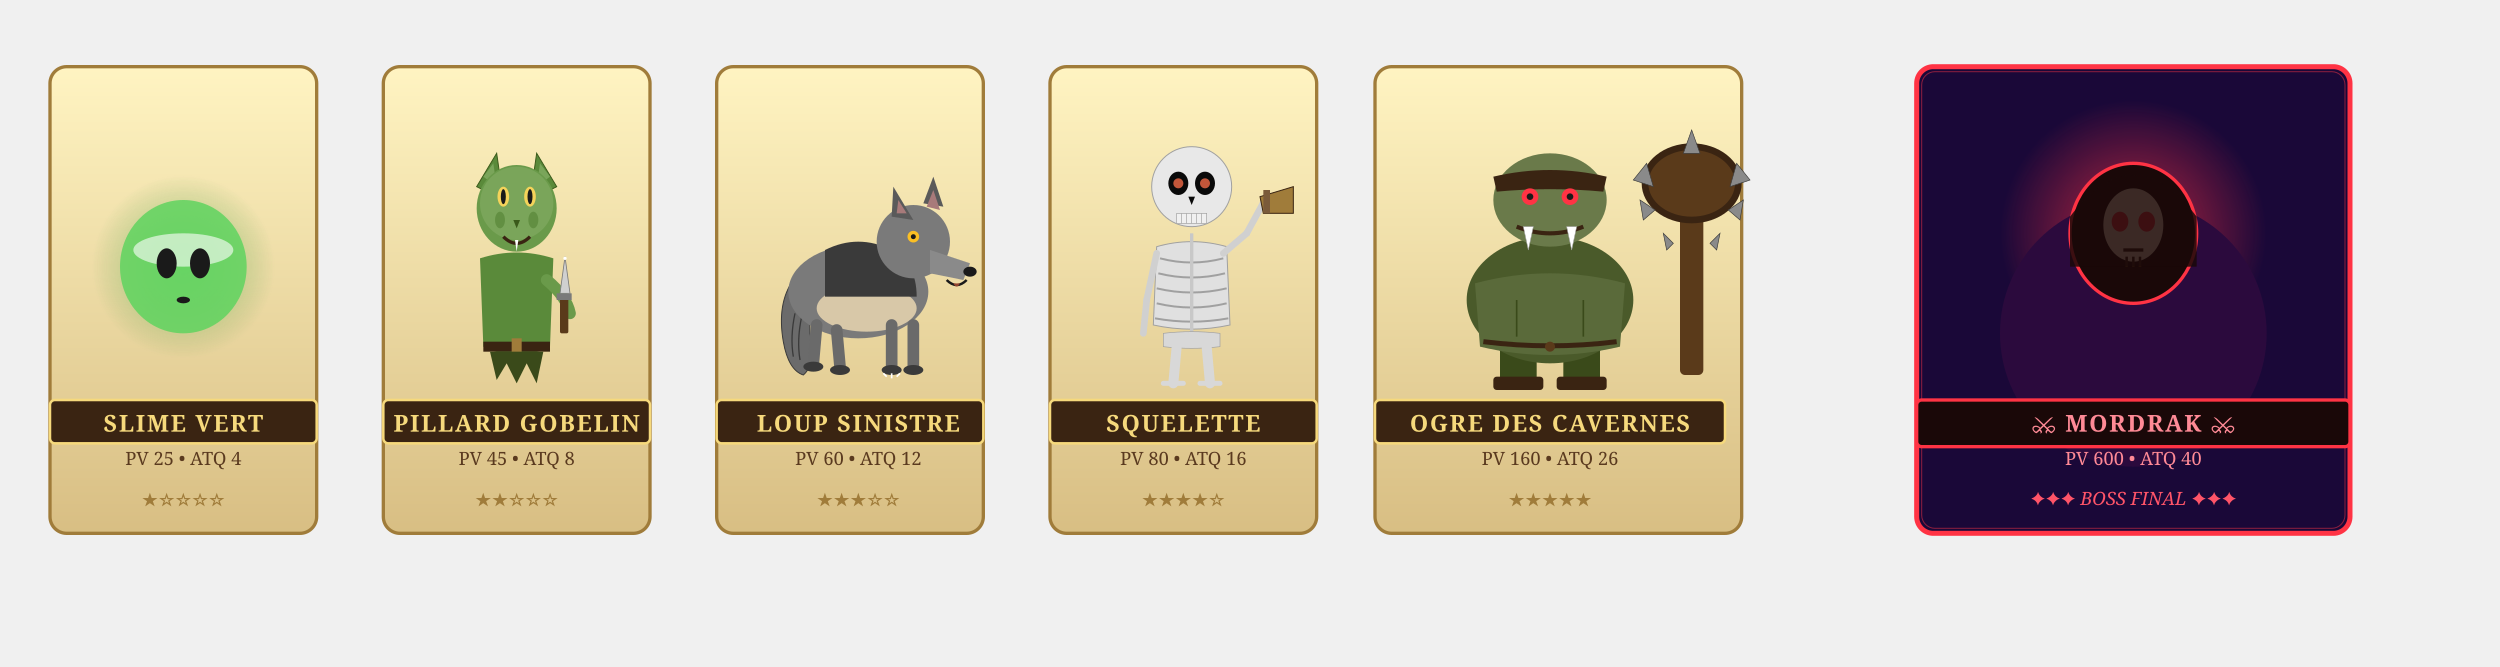
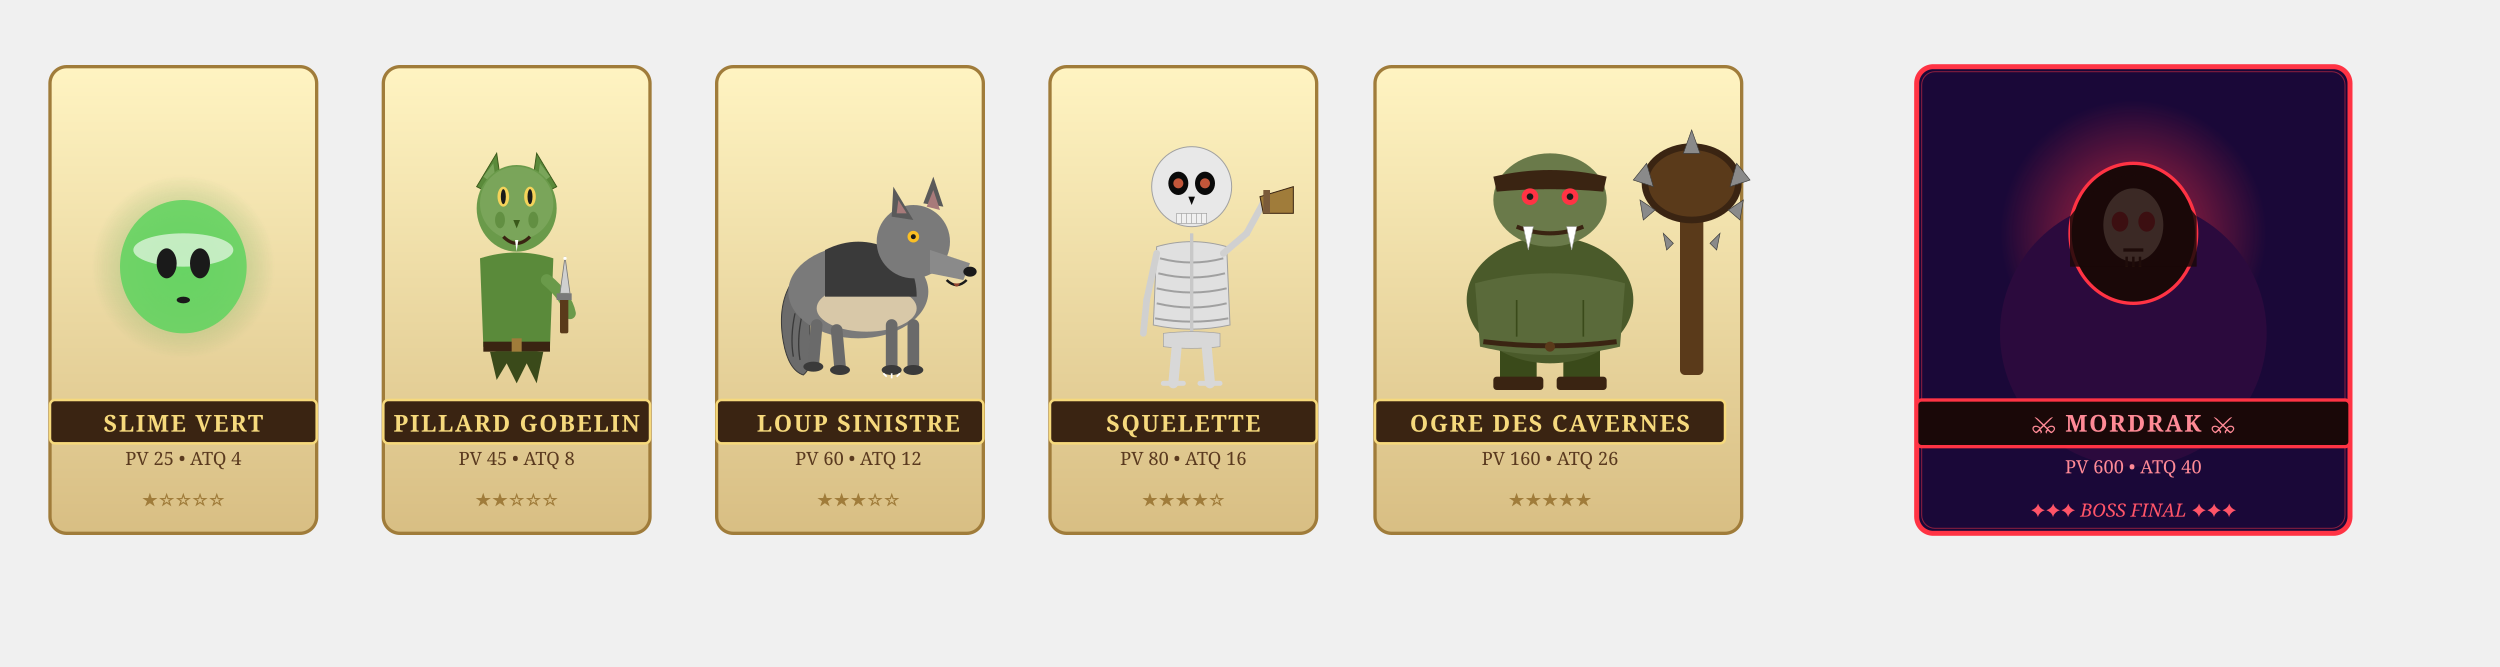
<svg xmlns="http://www.w3.org/2000/svg" viewBox="0 0 1500 400" width="100%" style="max-width:1100px">
  <defs>
    <linearGradient id="enemyCard" x1="0" y1="0" x2="0" y2="1">
      <stop offset="0%" stop-color="#fff4c2" />
      <stop offset="100%" stop-color="#d8be83" />
    </linearGradient>
    <radialGradient id="slimeGlow" cx="0.5" cy="0.5" r="0.5">
      <stop offset="0%" stop-color="#5fd35f" />
      <stop offset="100%" stop-color="#3a8a3a" stop-opacity="0" />
    </radialGradient>
    <radialGradient id="bossAuraCard" cx="0.5" cy="0.5" r="0.5">
      <stop offset="0%" stop-color="#ff3344" stop-opacity="0.7" />
      <stop offset="100%" stop-color="#ff3344" stop-opacity="0" />
    </radialGradient>
  </defs>
  <g transform="translate(80 60)">
    <rect x="-50" y="-20" width="160" height="280" rx="10" fill="url(#enemyCard)" stroke="#a07c3a" stroke-width="2">
      <animate attributeName="stroke-opacity" values="0.55;1;0.55" dur="3.6s" begin="0s" repeatCount="indefinite" />
    </rect>
    <circle r="55" cx="30" cy="100" fill="url(#slimeGlow)" opacity="0.6">
      <animate attributeName="r" values="50;60;50" dur="2s" repeatCount="indefinite" />
    </circle>
    <ellipse cx="30" cy="100" rx="38" ry="40" fill="#5fd35f" opacity="0.85" />
    <ellipse cx="30" cy="90" rx="30" ry="10" fill="#fff" opacity="0.6" />
    <ellipse cx="20" cy="98" rx="6" ry="9" fill="#1a1a1a" />
    <ellipse cx="40" cy="98" rx="6" ry="9" fill="#1a1a1a" />
    <ellipse cx="30" cy="120" rx="4" ry="2" fill="#1a1a1a" />
    <rect x="-50" y="180" width="160" height="26" fill="#3a2412" stroke="#f6d97c" stroke-width="1.5" rx="3">
      <animate attributeName="fill-opacity" values="0;1" dur="1.6s" begin="0.2s" fill="freeze" />
    </rect>
    <text x="30" y="199" text-anchor="middle" font-family="Georgia, serif" font-size="14" font-weight="bold" fill="#f6d97c" letter-spacing="1">SLIME VERT</text>
    <text x="30" y="219" text-anchor="middle" font-family="Georgia, serif" font-size="11" fill="#5a3a1f">PV 25 • ATQ 4</text>
    <text x="30" y="243" text-anchor="middle" font-family="Georgia, serif" font-size="10" font-style="italic" fill="#a07c3a">★☆☆☆☆</text>
  </g>
  <g transform="translate(280 60)">
    <rect x="-50" y="-20" width="160" height="280" rx="10" fill="url(#enemyCard)" stroke="#a07c3a" stroke-width="2">
      <animate attributeName="stroke-opacity" values="0.55;1;0.55" dur="3.6s" begin="0.3s" repeatCount="indefinite" />
    </rect>
    <polygon points="6,52 18,32 22,60" fill="#5a8a3a" stroke="#3a5a1a" stroke-width="0.6" />
    <polygon points="54,52 42,32 38,60" fill="#5a8a3a" stroke="#3a5a1a" stroke-width="0.6" />
    <polygon points="10,46 16,38 18,52" fill="#7aa55a" />
    <polygon points="50,46 44,38 42,52" fill="#7aa55a" />
    <ellipse cx="30" cy="65" rx="24" ry="26" fill="#6a9a4a" />
    <ellipse cx="30" cy="62" rx="22" ry="22" fill="#7aa55a" />
    <ellipse cx="20" cy="72" rx="3" ry="5" fill="#4a7a2a" opacity="0.5" />
    <ellipse cx="40" cy="72" rx="3" ry="5" fill="#4a7a2a" opacity="0.5" />
    <ellipse cx="22" cy="58" rx="3.5" ry="6" fill="#f4d35a" />
    <ellipse cx="22" cy="58" rx="1.5" ry="4.5" fill="#1a1a1a" />
    <ellipse cx="38" cy="58" rx="3.5" ry="6" fill="#f4d35a" />
    <ellipse cx="38" cy="58" rx="1.5" ry="4.5" fill="#1a1a1a" />
    <polygon points="28,72 32,72 30,77" fill="#3a5a1a" />
    <path d="M22,82 Q30,90 38,82" fill="none" stroke="#3a2412" stroke-width="2" />
    <polygon points="29,84 31,84 30,91" fill="#fff" />
    <path d="M8,95 Q30,88 52,95 L50,148 Q30,158 10,148 Z" fill="#5a8a3a" />
    <rect x="10" y="145" width="40" height="6" fill="#3a2412" />
    <rect x="27" y="143" width="6" height="10" fill="#a07c3a" />
    <path d="M14,151 L18,168 L24,158 L30,170 L36,158 L42,170 L46,151 Z" fill="#3a4a1a" />
    <path d="M48,108 Q60,118 62,128" fill="none" stroke="#6a9a4a" stroke-width="7" stroke-linecap="round" />
    <rect x="56" y="118" width="5" height="22" fill="#5a3a1a" rx="1" />
    <rect x="54" y="116" width="9" height="4" fill="#7a7a7a" />
    <polygon points="56,116 62,116 59,94" fill="#d0d0d0" stroke="#7a7a7a" stroke-width="0.5" />
    <circle cx="59" cy="95" r="1" fill="#fff" />
    <rect x="-50" y="180" width="160" height="26" fill="#3a2412" stroke="#f6d97c" stroke-width="1.5" rx="3">
      <animate attributeName="fill-opacity" values="0;1" dur="1.6s" begin="0.4s" fill="freeze" />
    </rect>
    <text x="30" y="199" text-anchor="middle" font-family="Georgia, serif" font-size="14" font-weight="bold" fill="#f6d97c" letter-spacing="1">PILLARD GOBELIN</text>
    <text x="30" y="219" text-anchor="middle" font-family="Georgia, serif" font-size="11" fill="#5a3a1f">PV 45 • ATQ 8</text>
    <text x="30" y="243" text-anchor="middle" font-family="Georgia, serif" font-size="10" font-style="italic" fill="#a07c3a">★★☆☆☆</text>
  </g>
  <g transform="translate(480 60)">
    <rect x="-50" y="-20" width="160" height="280" rx="10" fill="url(#enemyCard)" stroke="#a07c3a" stroke-width="2">
      <animate attributeName="stroke-opacity" values="0.55;1;0.55" dur="3.6s" begin="0.6s" repeatCount="indefinite" />
    </rect>
    <path d="M-4,108 Q-14,122 -10,145 Q-7,162 2,165 Q10,158 6,140 Q6,124 4,112 Z" fill="#6b6b6b" stroke="#3a3a3a" stroke-width="0.6" />
    <path d="M-3,128 Q-6,142 -4,154" fill="none" stroke="#3a3a3a" stroke-width="0.8" />
    <path d="M1,130 Q-2,144 0,156" fill="none" stroke="#3a3a3a" stroke-width="0.8" />
    <ellipse cx="35" cy="115" rx="42" ry="28" fill="#7a7a7a" />
    <ellipse cx="40" cy="125" rx="30" ry="14" fill="#d8c8a8" />
    <path d="M15,90 Q35,80 55,90 Q70,98 70,118 L15,118 Z" fill="#3a3a3a" />
    <ellipse cx="68" cy="85" rx="22" ry="22" fill="#7a7a7a" />
    <polygon points="78,90 102,98 98,108 78,104" fill="#8a8a8a" />
    <ellipse cx="102" cy="103" rx="4" ry="3" fill="#1a1a1a" />
    <path d="M88,108 Q94,114 100,108" fill="none" stroke="#1a1a1a" stroke-width="1.5" />
    <path d="M92,110 Q94,114 96,110" fill="#c2563a" opacity="0.7" />
    <polygon points="55,70 56,52 68,72" fill="#5a5a5a" />
    <polygon points="58,68 59,60 64,68" fill="#a87a7a" />
    <polygon points="74,62 80,46 86,64" fill="#5a5a5a" />
    <polygon points="76,64 80,54 84,66" fill="#a87a7a" />
    <circle cx="68" cy="82" r="3.5" fill="#fbbf24">
      <animate attributeName="opacity" values="0.6;1;0.6" dur="1.6s" repeatCount="indefinite" />
    </circle>
    <circle cx="68" cy="82" r="1.5" fill="#1a1a1a" />
    <line x1="55" y1="135" x2="55" y2="160" stroke="#6a6a6a" stroke-width="7" stroke-linecap="round" />
    <line x1="68" y1="135" x2="68" y2="160" stroke="#6a6a6a" stroke-width="7" stroke-linecap="round" />
    <line x1="10" y1="135" x2="8" y2="158" stroke="#6a6a6a" stroke-width="7" stroke-linecap="round" />
    <line x1="22" y1="138" x2="24" y2="160" stroke="#6a6a6a" stroke-width="7" stroke-linecap="round" />
    <ellipse cx="55" cy="162" rx="6" ry="3" fill="#3a3a3a" />
    <ellipse cx="68" cy="162" rx="6" ry="3" fill="#3a3a3a" />
    <ellipse cx="8" cy="160" rx="6" ry="3" fill="#3a3a3a" />
    <ellipse cx="24" cy="162" rx="6" ry="3" fill="#3a3a3a" />
    <line x1="50" y1="164" x2="52" y2="166" stroke="#fff" stroke-width="1" />
    <line x1="55" y1="164" x2="55" y2="167" stroke="#fff" stroke-width="1" />
    <line x1="60" y1="164" x2="58" y2="166" stroke="#fff" stroke-width="1" />
    <rect x="-50" y="180" width="160" height="26" fill="#3a2412" stroke="#f6d97c" stroke-width="1.5" rx="3">
      <animate attributeName="fill-opacity" values="0;1" dur="1.6s" begin="0.6s" fill="freeze" />
    </rect>
    <text x="35" y="199" text-anchor="middle" font-family="Georgia, serif" font-size="14" font-weight="bold" fill="#f6d97c" letter-spacing="1">LOUP SINISTRE</text>
    <text x="35" y="219" text-anchor="middle" font-family="Georgia, serif" font-size="11" fill="#5a3a1f">PV 60 • ATQ 12</text>
    <text x="35" y="243" text-anchor="middle" font-family="Georgia, serif" font-size="10" font-style="italic" fill="#a07c3a">★★★☆☆</text>
  </g>
  <g transform="translate(680 60)">
    <rect x="-50" y="-20" width="160" height="280" rx="10" fill="url(#enemyCard)" stroke="#a07c3a" stroke-width="2">
      <animate attributeName="stroke-opacity" values="0.55;1;0.55" dur="3.6s" begin="0.9s" repeatCount="indefinite" />
    </rect>
    <ellipse cx="35" cy="52" rx="24" ry="24" fill="#e8e8e8" stroke="#a0a0a0" stroke-width="0.6" />
    <ellipse cx="27" cy="50" rx="6" ry="7" fill="#0a0a0a" />
    <ellipse cx="43" cy="50" rx="6" ry="7" fill="#0a0a0a" />
    <circle cx="27" cy="50" r="3" fill="#c2563a">
      <animate attributeName="opacity" values="0.5;1;0.5" dur="1.4s" repeatCount="indefinite" />
    </circle>
    <circle cx="43" cy="50" r="3" fill="#c2563a">
      <animate attributeName="opacity" values="0.5;1;0.5" dur="1.4s" begin="0.3s" repeatCount="indefinite" />
    </circle>
    <polygon points="33,58 37,58 35,63" fill="#0a0a0a" />
    <rect x="26" y="68" width="18" height="6" fill="#f0f0f0" stroke="#a0a0a0" stroke-width="0.4" />
    <line x1="29" y1="68" x2="29" y2="74" stroke="#a0a0a0" stroke-width="0.4" />
    <line x1="32" y1="68" x2="32" y2="74" stroke="#a0a0a0" stroke-width="0.4" />
    <line x1="35" y1="68" x2="35" y2="74" stroke="#a0a0a0" stroke-width="0.4" />
    <line x1="38" y1="68" x2="38" y2="74" stroke="#a0a0a0" stroke-width="0.4" />
    <line x1="41" y1="68" x2="41" y2="74" stroke="#a0a0a0" stroke-width="0.4" />
    <path d="M14,88 Q35,82 56,88 L58,135 Q35,140 12,135 Z" fill="#e0e0e0" stroke="#a0a0a0" stroke-width="0.6" />
    <path d="M16,95 Q35,100 54,95" fill="none" stroke="#a0a0a0" stroke-width="1.2" />
    <path d="M15,104 Q35,109 55,104" fill="none" stroke="#a0a0a0" stroke-width="1.2" />
    <path d="M14,113 Q35,118 56,113" fill="none" stroke="#a0a0a0" stroke-width="1.2" />
    <path d="M14,122 Q35,127 56,122" fill="none" stroke="#a0a0a0" stroke-width="1.2" />
    <path d="M13,131 Q35,135 57,131" fill="none" stroke="#a0a0a0" stroke-width="1.2" />
    <line x1="35" y1="80" x2="35" y2="140" stroke="#c8c8c8" stroke-width="2" />
    <line x1="54" y1="92" x2="68" y2="80" stroke="#d0d0d0" stroke-width="4" stroke-linecap="round" />
    <line x1="68" y1="80" x2="80" y2="58" stroke="#d0d0d0" stroke-width="4" stroke-linecap="round" />
    <line x1="14" y1="92" x2="8" y2="120" stroke="#d0d0d0" stroke-width="4" stroke-linecap="round" />
    <line x1="8" y1="120" x2="6" y2="140" stroke="#d0d0d0" stroke-width="4" stroke-linecap="round" />
    <path d="M18,140 Q35,138 52,140 L52,148 Q35,150 18,148 Z" fill="#d8d8d8" stroke="#a0a0a0" stroke-width="0.4" />
    <line x1="26" y1="148" x2="24" y2="170" stroke="#d8d8d8" stroke-width="6" stroke-linecap="round" />
    <line x1="44" y1="148" x2="46" y2="170" stroke="#d8d8d8" stroke-width="6" stroke-linecap="round" />
    <line x1="18" y1="170" x2="30" y2="170" stroke="#d8d8d8" stroke-width="3" stroke-linecap="round" />
    <line x1="40" y1="170" x2="52" y2="170" stroke="#d8d8d8" stroke-width="3" stroke-linecap="round" />
    <path d="M76,58 L96,52 L96,68 L78,68 Z" fill="#a07c3a" stroke="#3a2412" stroke-width="0.6" />
    <rect x="78" y="54" width="4" height="14" fill="#7a5a3a" />
    <rect x="-50" y="180" width="160" height="26" fill="#3a2412" stroke="#f6d97c" stroke-width="1.5" rx="3">
      <animate attributeName="fill-opacity" values="0;1" dur="1.6s" begin="0.8s" fill="freeze" />
    </rect>
    <text x="30" y="199" text-anchor="middle" font-family="Georgia, serif" font-size="14" font-weight="bold" fill="#f6d97c" letter-spacing="1">SQUELETTE</text>
    <text x="30" y="219" text-anchor="middle" font-family="Georgia, serif" font-size="11" fill="#5a3a1f">PV 80 • ATQ 16</text>
    <text x="30" y="243" text-anchor="middle" font-family="Georgia, serif" font-size="10" font-style="italic" fill="#a07c3a">★★★★☆</text>
  </g>
  <g transform="translate(880 60)">
    <rect x="-55" y="-20" width="220" height="280" rx="10" fill="url(#enemyCard)" stroke="#a07c3a" stroke-width="2">
      <animate attributeName="stroke-opacity" values="0.55;1;0.55" dur="3.6s" begin="1.2s" repeatCount="indefinite" />
    </rect>
    <rect x="128" y="40" width="14" height="125" fill="#5a3a1a" rx="3" />
    <ellipse cx="135" cy="50" rx="30" ry="24" fill="#3a2412" />
    <ellipse cx="135" cy="50" rx="26" ry="20" fill="#5a3a1a" />
    <polygon points="135,18 130,32 140,32" fill="#8a8a8a" stroke="#3a3a3a" stroke-width="0.4" />
    <polygon points="108,38 112,52 100,48" fill="#8a8a8a" stroke="#3a3a3a" stroke-width="0.4" />
    <polygon points="162,38 158,52 170,48" fill="#8a8a8a" stroke="#3a3a3a" stroke-width="0.4" />
    <polygon points="104,60 113,66 106,72" fill="#8a8a8a" stroke="#3a3a3a" stroke-width="0.4" />
    <polygon points="166,60 157,66 164,72" fill="#8a8a8a" stroke="#3a3a3a" stroke-width="0.4" />
    <polygon points="118,80 124,86 120,90" fill="#8a8a8a" stroke="#3a3a3a" stroke-width="0.4" />
    <polygon points="152,80 146,86 150,90" fill="#8a8a8a" stroke="#3a3a3a" stroke-width="0.4" />
    <rect x="20" y="148" width="22" height="22" fill="#3a4a1a" />
    <rect x="58" y="148" width="22" height="22" fill="#3a4a1a" />
    <rect x="16" y="166" width="30" height="8" fill="#3a2412" rx="2" />
    <rect x="54" y="166" width="30" height="8" fill="#3a2412" rx="2" />
    <ellipse cx="50" cy="120" rx="50" ry="38" fill="#4a5a2a" />
    <path d="M5,110 Q50,98 95,110 L92,148 Q50,158 8,148 Z" fill="#5a6a3a" />
    <path d="M10,145 Q50,150 90,145" fill="none" stroke="#3a2412" stroke-width="3" />
    <circle cx="50" cy="148" r="3" fill="#5a3a1a" />
    <ellipse cx="50" cy="60" rx="34" ry="28" fill="#6a7a4a" />
    <path d="M16,46 Q50,38 84,46 L82,55 Q50,52 18,55 Z" fill="#3a2412" />
    <circle cx="38" cy="58" r="5" fill="#ff3344">
      <animate attributeName="opacity" values="0.5;1;0.5" dur="1.2s" repeatCount="indefinite" />
    </circle>
    <circle cx="62" cy="58" r="5" fill="#ff3344">
      <animate attributeName="opacity" values="0.5;1;0.5" dur="1.2s" begin="0.3s" repeatCount="indefinite" />
    </circle>
    <circle cx="38" cy="58" r="2" fill="#1a1a1a" />
    <circle cx="62" cy="58" r="2" fill="#1a1a1a" />
    <path d="M30,76 Q50,84 70,76" fill="none" stroke="#3a2412" stroke-width="2.5" />
    <polygon points="34,76 40,76 37,90" fill="#fff" stroke="#a0a0a0" stroke-width="0.3" />
    <polygon points="60,76 66,76 63,90" fill="#fff" stroke="#a0a0a0" stroke-width="0.3" />
    <line x1="30" y1="120" x2="30" y2="142" stroke="#3a4a1a" stroke-width="1" />
    <line x1="70" y1="120" x2="70" y2="142" stroke="#3a4a1a" stroke-width="1" />
    <rect x="-55" y="180" width="210" height="26" fill="#3a2412" stroke="#f6d97c" stroke-width="1.5" rx="3">
      <animate attributeName="fill-opacity" values="0;1" dur="1.6s" begin="1.0s" fill="freeze" />
    </rect>
    <text x="50" y="199" text-anchor="middle" font-family="Georgia, serif" font-size="14" font-weight="bold" fill="#f6d97c" letter-spacing="1">OGRE DES CAVERNES</text>
    <text x="50" y="219" text-anchor="middle" font-family="Georgia, serif" font-size="11" fill="#5a3a1f">PV 160 • ATQ 26</text>
    <text x="50" y="243" text-anchor="middle" font-family="Georgia, serif" font-size="10" font-style="italic" fill="#a07c3a">★★★★★</text>
  </g>
  <g transform="translate(1180 60)">
    <rect x="-30" y="-20" width="260" height="280" rx="10" fill="#1a0838" stroke="#ff3344" stroke-width="3">
      <animate attributeName="stroke-opacity" values="0.55;1;0.55" dur="2.4s" begin="0s" repeatCount="indefinite" />
    </rect>
    <rect x="-27" y="-17" width="254" height="274" rx="8" fill="none" stroke="#ff3344" stroke-width="0.6" opacity="0.5" />
    <circle cx="100" cy="80" r="80" fill="url(#bossAuraCard)">
      <animate attributeName="r" values="70;88;70" dur="2.2s" repeatCount="indefinite" />
      <animate attributeName="opacity" values="0.5;1;0.5" dur="2.2s" repeatCount="indefinite" />
    </circle>
    <ellipse cx="100" cy="140" rx="80" ry="80" fill="#2b0a3d" />
    <ellipse cx="100" cy="80" rx="38" ry="42" fill="#1a0808" />
    <ellipse cx="100" cy="80" rx="38" ry="42" fill="none" stroke="#ff3344" stroke-width="2" />
    <ellipse cx="100" cy="75" rx="18" ry="22" fill="#f5e6c8" />
    <ellipse cx="92" cy="73" rx="5" ry="6" fill="#ff3344">
      <animate attributeName="opacity" values="0.5;1;0.5" dur="1.1s" repeatCount="indefinite" />
    </ellipse>
    <ellipse cx="108" cy="73" rx="5" ry="6" fill="#ff3344">
      <animate attributeName="opacity" values="0.5;1;0.5" dur="1.1s" begin="0.3s" repeatCount="indefinite" />
    </ellipse>
    <path d="M94,90 L106,90" stroke="#3a2412" stroke-width="2" />
    <path d="M96,94 L96,100 M100,94 L100,100 M104,94 L104,100" stroke="#3a2412" stroke-width="1.5" />
    <path d="M62,70 Q100,20 138,70 L138,100 L62,100 Z" fill="#1a0808" opacity="0.85" />
    <rect x="-30" y="180" width="260" height="28" fill="#1a0808" stroke="#ff3344" stroke-width="2" rx="3">
      <animate attributeName="fill-opacity" values="0;1" dur="1.6s" begin="0.3s" fill="freeze" />
    </rect>
    <text x="100" y="199" text-anchor="middle" font-family="Georgia, serif" font-size="14" font-weight="bold" fill="#ff8a96" letter-spacing="1">⚔ MORDRAK ⚔</text>
-     <text x="100" y="219" text-anchor="middle" font-family="Georgia, serif" font-size="11" fill="#ff8a96">PV 600 • ATQ 40</text>
-     <text x="100" y="243" text-anchor="middle" font-family="Georgia, serif" font-size="11" font-style="italic" fill="#ff5468">✦✦✦ BOSS FINAL ✦✦✦</text>
+     <text x="100" y="224" text-anchor="middle" font-family="Georgia, serif" font-size="11" fill="#ff8a96">PV 600 • ATQ 40</text>
+     <text x="100" y="250" text-anchor="middle" font-family="Georgia, serif" font-size="11" font-style="italic" fill="#ff5468">✦✦✦ BOSS FINAL ✦✦✦</text>
  </g>
</svg>
